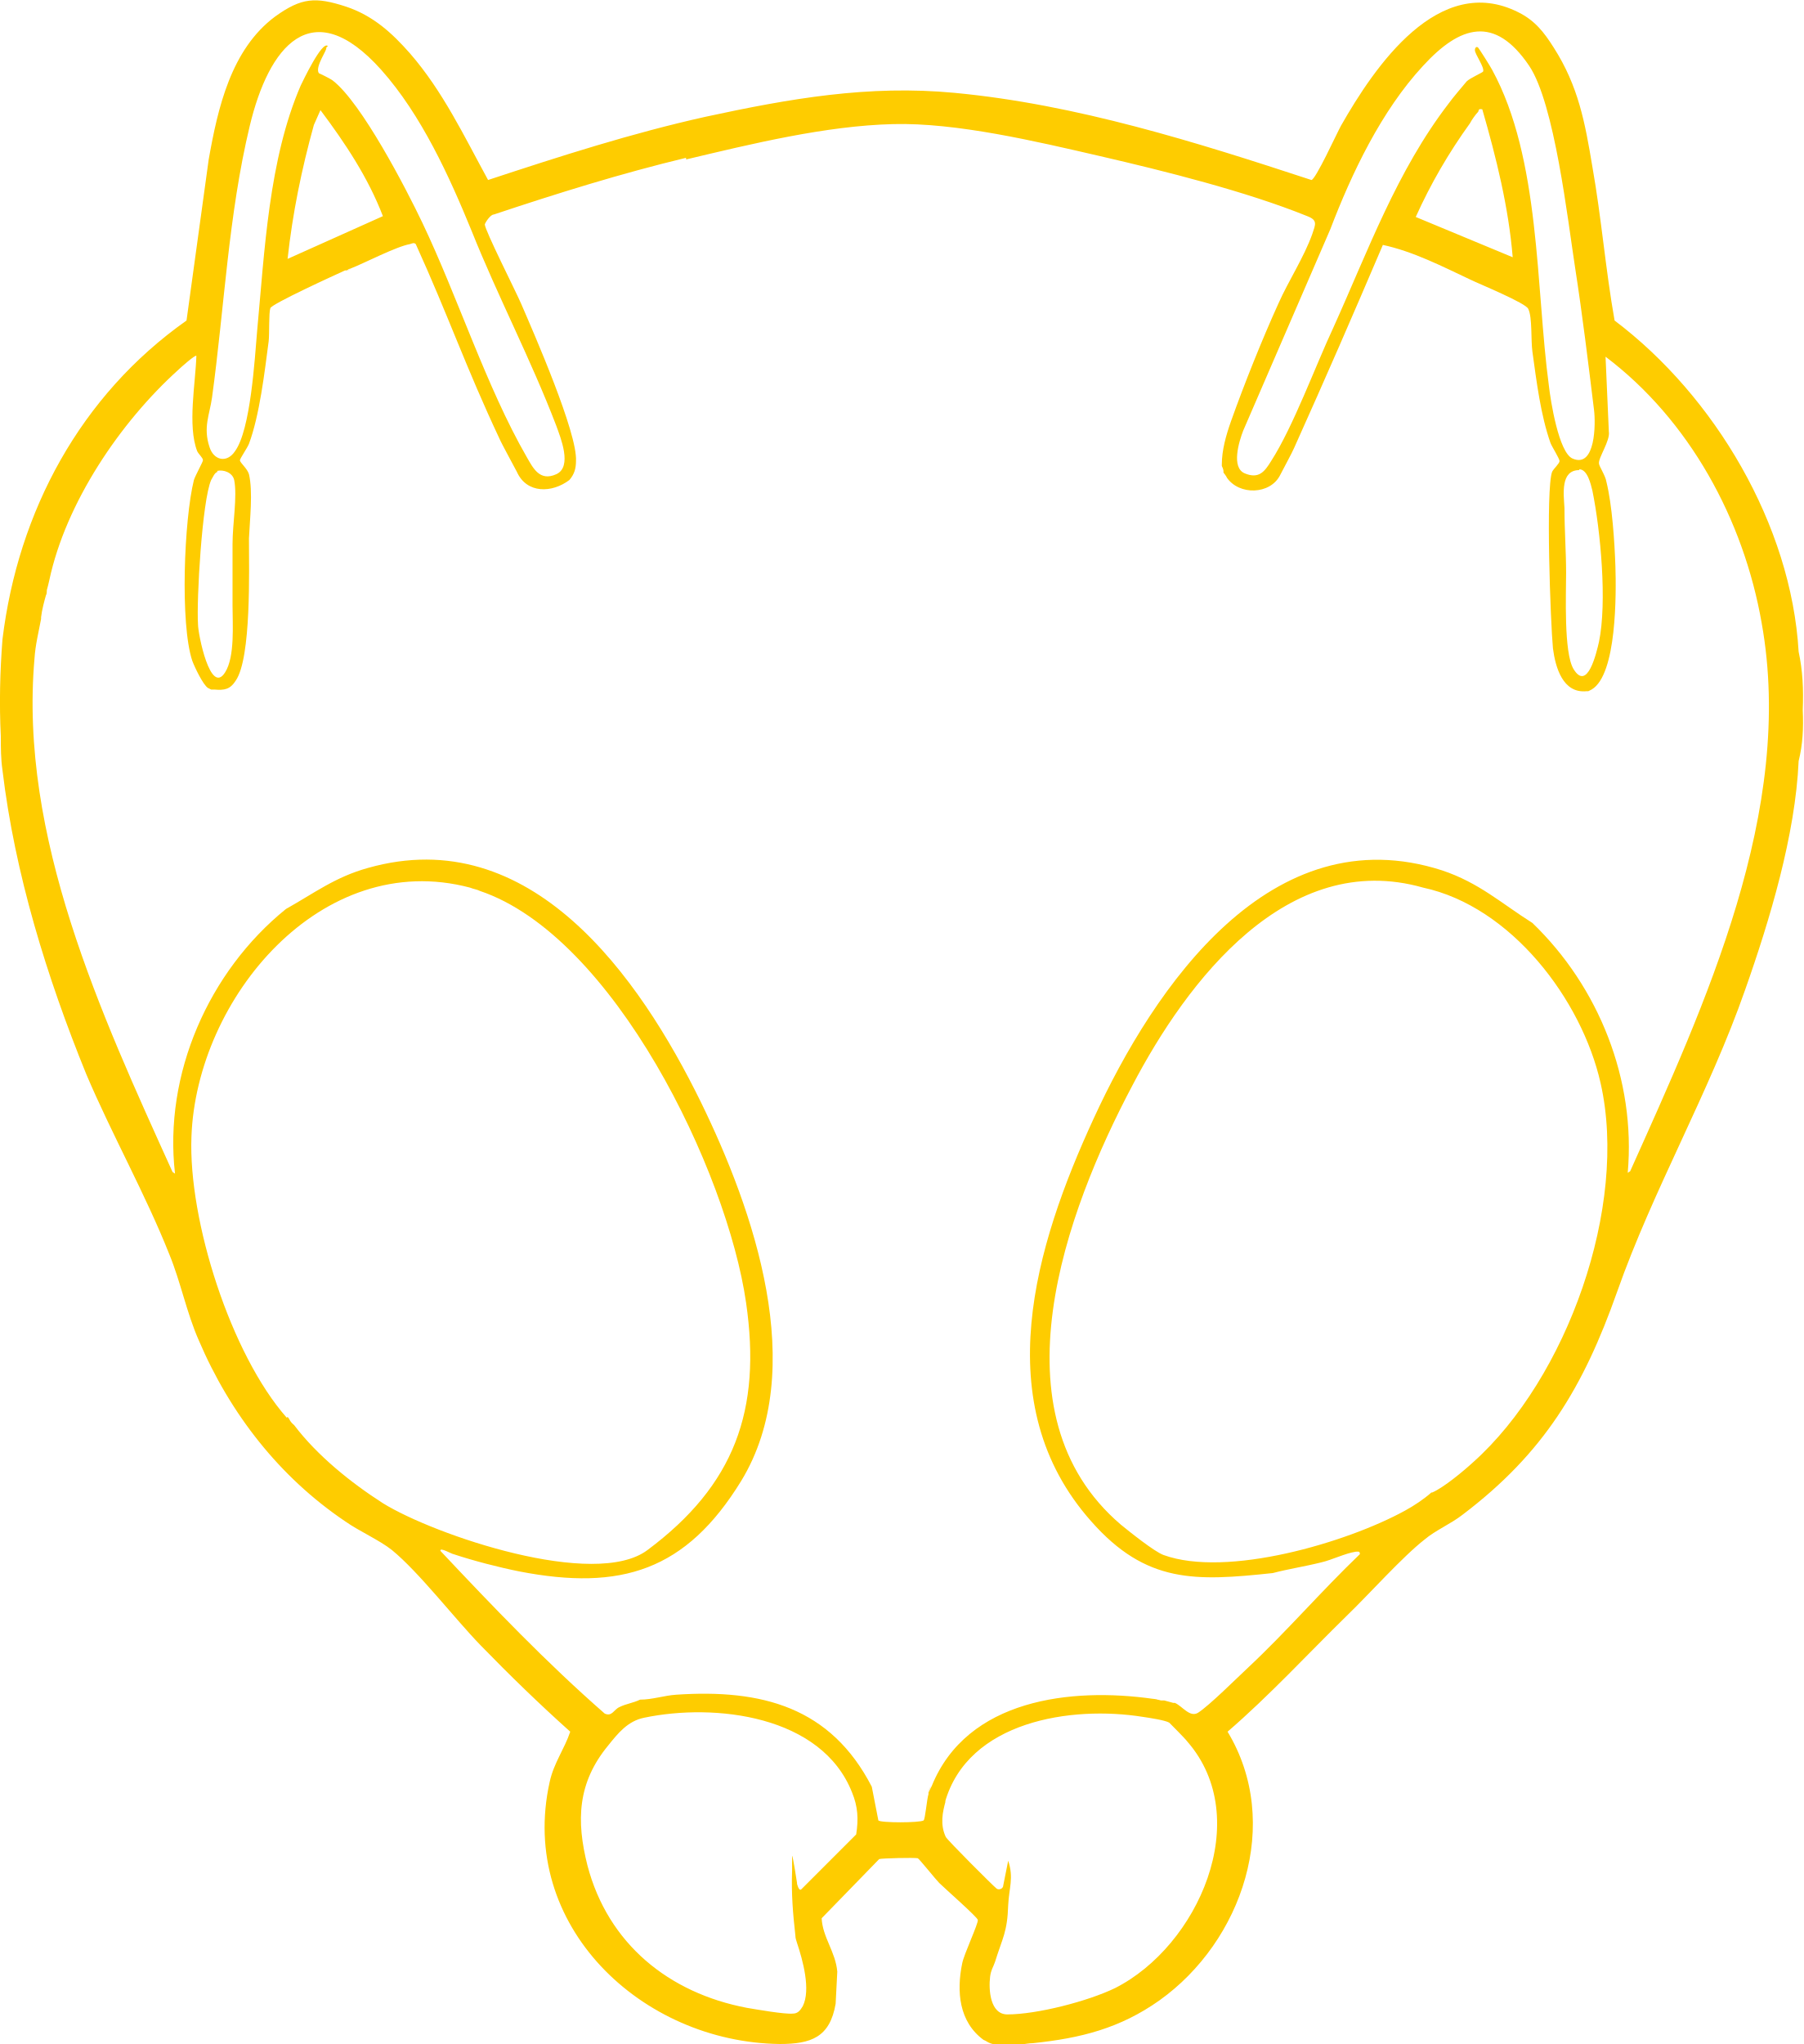
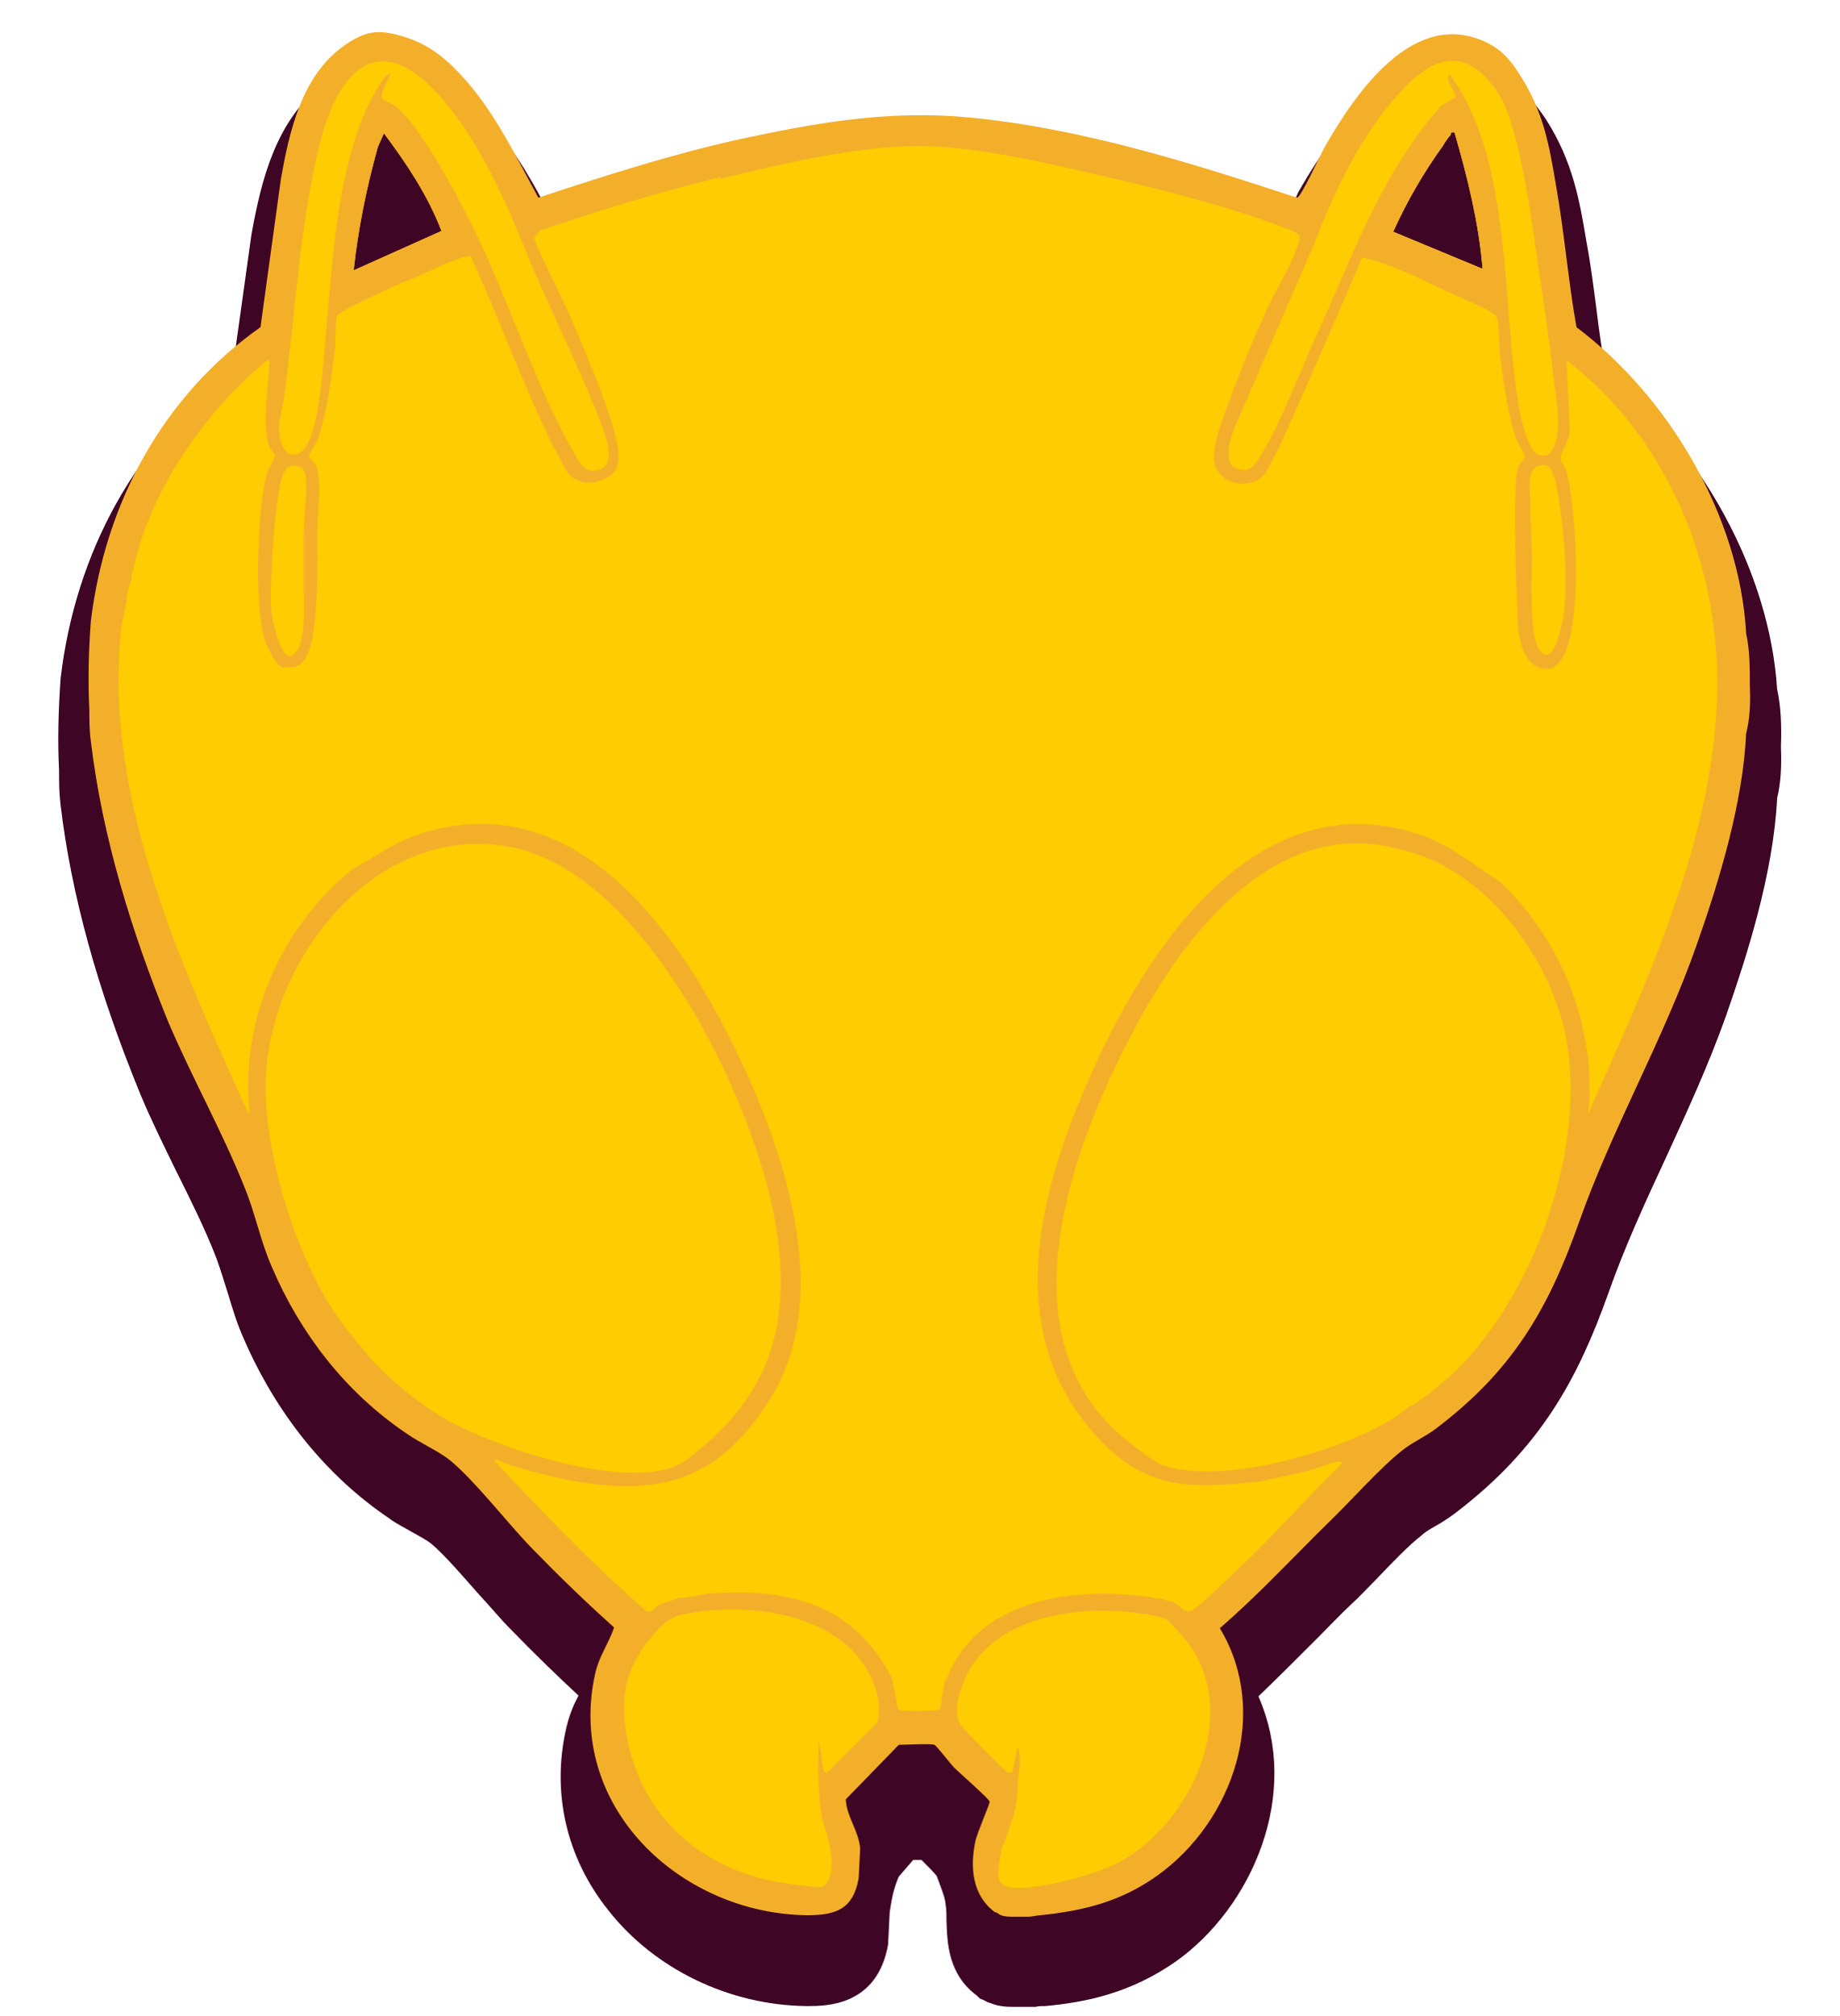
- <svg xmlns="http://www.w3.org/2000/svg" id="Capa_2" version="1.1" viewBox="0 0 219.5 248.7">
+ <svg xmlns="http://www.w3.org/2000/svg" version="1.1" viewBox="0 0 242.9 266.1">
  <defs>
    <style>
      .st0 {
        fill: #fecc00;
      }

      .st1 {
        fill: #eda82b;
      }

      .st2 {
        fill: #f4af2a;
      }
+ 
+       .st3 {
+         fill: #3f0524;
+       }
    </style>
  </defs>
  <g id="Capa_3">
-     <g>
-       <path class="st2" d="M141.2,206.9c-.4,0-.8-.2-1-.2l1,.2Z" />
-       <path class="st2" d="M149,57.2l-.2-.6s.1.4.2.6Z" />
-       <path class="st2" d="M149.4,58l-.4-.6s.3.5.4.6Z" />
-       <path class="st2" d="M42.7,32.7l-.4.2c.1,0,.2-.1.4-.2Z" />
-       <path class="st2" d="M25.8,84.1l-.4-.2s.4.2.4.2Z" />
-       <path class="st1" d="M112.9,218.1l.4-.8c-.1.3-.4.8-.4.8Z" />
-       <path class="st2" d="M193.6,83.9l-.4.2s.4-.2.4-.2Z" />
-       <path class="st0" d="M.3,77.8c1.9-15.6,9.5-29.7,22.4-38.8l2.7-19.6c1.1-6.2,2.7-13.4,8.1-17.4,3.2-2.3,4.9-2.4,8.6-1.2,3.3,1.1,5.6,3.2,7.8,5.7,4,4.6,6.6,10.1,9.5,15.4,8.8-2.9,17.5-5.7,26.5-7.7,10.2-2.2,19.8-3.9,30.3-2.9,14.8,1.4,29.4,6,43.4,10.6.5,0,3.1-5.7,3.6-6.6,4.1-7.2,11.9-18.7,21.6-13.8,2,1,3.1,2.4,4.3,4.3,3,4.7,3.8,9.1,4.7,14.5,1.1,6.2,1.6,12.5,2.7,18.7,12.2,9.2,21.5,24.9,22.4,40.3.5,2.3.6,4.6.5,7.1.1,2.2,0,4.2-.5,6.2-.4,9-3.5,19.3-6.5,27.8-4.4,12.6-11.2,24.3-15.6,36.8-4.1,11.6-8.9,19.6-18.8,27.1-1.4,1.1-3.3,1.9-4.6,3-2.7,2.1-6.8,6.7-9.5,9.3-4.8,4.7-9.4,9.7-14.5,14.1,6.7,11.1,1.8,25.5-8.3,32.7-4.8,3.4-9.6,4.6-15.4,5.2-.4,0-1,.1-1.7.2h-1.8c-.6,0-1.2,0-1.7-.2-.3-.1-.5-.3-.8-.4-3-2.2-3.3-5.9-2.6-9.3.2-1.1,2-4.9,1.9-5.3,0-.3-4.1-3.9-4.7-4.5-.4-.4-2.4-2.9-2.6-3-.4-.1-4.4,0-4.7.1l-7,7.2c.1,2.3,1.7,4.1,1.9,6.5l-.2,3.9c-.7,4.1-3,4.9-6.8,4.9-16.8-.2-31.9-14.4-28-31.9.5-2.3,1.8-4,2.5-6.1-3.8-3.4-7.4-6.9-10.9-10.5-3.2-3.3-7.5-8.9-10.8-11.6-1.5-1.2-4-2.3-5.7-3.5-8-5.4-14-13.1-17.8-22-1.5-3.4-2.2-7.1-3.6-10.5-2.9-7.3-7-14.6-10.1-21.9C5.7,118.9,1.8,106.3.3,93.7c-.2-1.4-.2-2.7-.2-4.1-.2-4-.1-7.9.2-11.8ZM39.7,5.8c.2.2-1.4,2.3-.9,3.1,0,0,1.3.6,1.7.9,3.5,2.7,8.9,13.1,10.9,17.3,4.3,9,7.8,20,12.7,28.5.8,1.4,1.6,3,3.6,2.1s.5-4.5,0-5.9c-3.1-8.1-7.1-15.7-10.3-23.7-2.7-6.6-6.1-14.1-11-19.6-8.5-9.5-13.7-2.8-16,6.8-2.6,10.8-3.1,22.2-4.6,33.1-.3,2.1-1.1,3.6-.3,6,.5,1.6,2.1,2,3.1.5,1.9-2.6,2.4-11.2,2.7-14.7.9-9.6,1.4-20.8,5.3-29.8.2-.4,2.6-5.5,3.3-4.8h0ZM151.3,52.4c-.5,1.3-1.5,4.5.2,5.2s2.4-.2,3.2-1.5c2.7-4.2,5.4-11.6,7.6-16.3,4.2-9.3,7.7-19,14-27.2.5-.7,1.7-2.1,2.2-2.7.4-.4,2-1.1,2-1.2.2-.5-1-2.1-1-2.6,0-.3.2-.5.4-.3.1.1,1.5,2.3,1.7,2.7,5.9,10.8,5.3,26.5,6.9,38.4.2,1.8,1.2,8.2,2.9,8.9,2.8,1.2,2.8-4.3,2.6-5.9-.7-5.7-1.4-11.5-2.3-17.3s-2.5-20-5.6-24.6c-4.2-6.2-8.4-4.9-12.9,0-5.1,5.5-8.7,13.1-11.3,19.9M35,31.5l11.6-5.2c-1.8-4.7-4.6-8.9-7.6-12.9l-.8,1.8c-1.5,5.4-2.6,10.8-3.2,16.3h0ZM180.4,13.3c-.5-.1-.4.1-.5.3-.3.3-.8,1-1,1.4-2.6,3.6-4.8,7.4-6.6,11.4l11.8,4.9c-.5-6.1-2-12.1-3.7-18h0ZM83.5,19.2c-7.9,1.9-15.6,4.3-23.4,6.9-.4,0-1,.9-1.1,1.2,0,.7,3.8,8.2,4.4,9.6,1.6,3.7,6.9,15.8,6.7,19.2,0,.9-.2,1.6-.8,2.3-2.1,1.6-5.2,1.7-6.4-1-.2-.4-1.9-3.5-2.1-4-4.1-8.7-6.2-14.9-10.2-23.7-.2-.2-.4-.1-.7,0-1.7.3-5.5,2.3-7.3,3-.2,0-.3.2-.4.2,0,0-.2,0-.2,0-1.1.5-9,4.1-9.1,4.6-.2.6-.1,3.1-.2,4-.5,3.8-1.1,9-2.4,12.5-.2.5-1.1,1.8-1.1,2,0,.3.9,1,1.1,1.7.5,2.1.1,5.6,0,7.8,0,3.8.3,14.5-1.6,17.3-.7,1.1-1.4,1.2-2.6,1.1-.1,0-.3,0-.4,0,0,0-.4-.2-.4-.2-.6-.4-1.6-2.5-1.9-3.3-1.5-4.5-1-17.2.2-22,.2-.6,1.1-2.2,1.1-2.4,0-.3-.5-.7-.7-1.1-1.2-3.1-.2-8.3-.1-11.6-.1-.2-2,1.5-2.2,1.7-7.1,6.4-13.7,16.2-15.7,25.6-.1.5-.2.8-.3,1.2,0,.1,0,.5-.1.6-.2.7-.5,1.8-.6,2.7v.2c-.3,1.6-.7,3.2-.8,4.8-1.9,21.7,8.1,43.3,16.8,62.5l.3.2c-1.4-12.1,4.1-24.6,13.5-32.2,3.4-1.9,6-3.9,10-5,19.8-5.6,33,13.2,40.5,28.5,6.4,13.1,13.2,32.5,4.9,46.1-6.7,10.9-14.6,13.4-27,11-2.5-.5-5.6-1.3-8-2.1-.2,0-1.7-.9-1.6-.4,6.4,6.8,12.9,13.6,20,19.8.9.4,1.1-.5,1.8-.8.8-.4,1.7-.5,2.5-.9,1.5,0,2.9-.5,4.4-.6,10.4-.7,18.8,1.5,23.8,11.2l.8,4.1c.3.3,5,.3,5.5,0,.2-.1.4-2.6.6-3.2,0,0,0-.1,0-.2,0,0,.3-.6.4-.8,4.3-10.6,17-12,26.9-10.6.2,0,.6.1,1,.2,0,0,.3,0,.4,0,.4.1.7.2,1.1.3,0,0,.1,0,.2,0,.9.4,1.8,1.8,2.8,1.2,1.4-.9,4.7-4.2,6.1-5.5,4.7-4.4,8.9-9.3,13.6-13.8,0-.4-.2-.3-.5-.3-1.3.2-2.9,1-4.2,1.3-2,.5-4,.8-5.9,1.3-9.4,1-15.4,1.3-22.1-6.3-12.7-14.3-6.8-33.6.3-49,7.4-16.1,21.6-36.9,42.4-30.2,4.5,1.5,7.2,4,11,6.4,8.1,7.8,12.6,19.1,11.6,30.4l.3-.2c9.1-20.3,20.1-43.9,16-66.7-2.2-12.6-8.8-24.7-19-32.4l.4,9.1c.2,1.1-1.3,3.2-1.2,3.9,0,.3.8,1.5.9,2.2.7,2.8,1,7.3,1.1,10.3.1,3.2.2,13.2-2.9,15,0,0-.4.2-.4.2,0,0-.1,0-.2,0-2.9.3-3.8-2.9-4.1-5.2-.3-3.1-.9-19.4-.1-21.5.2-.4.9-1,.9-1.3s-.9-1.7-1.1-2.2c-1.2-3.4-1.7-7.5-2.2-11.1-.2-1.4,0-4.2-.5-5.2-.2-.7-6.1-3.1-7.1-3.6-3.4-1.6-6.9-3.4-10.6-4.2-3.8,8.9-6.8,15.8-10.8,24.7-.2.5-1.4,2.7-1.7,3.3-1.2,2.4-5,2.5-6.5.3,0-.1-.4-.6-.4-.6,0,0,0-.1,0-.2,0-.2-.2-.6-.2-.6v-.2c0-1.7.5-3.5,1.1-5.2,1.6-4.5,3.8-10,5.8-14.4,1.2-2.7,3.1-5.6,4.1-8.4.4-1.2.7-1.7-.6-2.2-7.4-3-17.4-5.5-25.2-7.3s-17.5-4.1-25.2-3.9c-8.2.2-17.2,2.4-25.2,4.3h0ZM192.2,57.2c-2.3,0-1.9,2.9-1.8,4.6,0,2.7.2,5.3.2,7.9s-.3,9.7.9,11.7c1.7,2.8,2.8-2,3.1-3.3,1-4.8.2-13.5-.8-18.4-.2-.8-.6-2.6-1.6-2.6ZM26.5,57.4c-.4.1-.6.7-.8,1-1.1,2.5-1.8,14.6-1.6,17.6,0,1.1,1.5,8.7,3.3,5.8,1.2-1.9.9-5.8.9-8.1,0-2.6,0-5,0-7.5s.6-5.8.2-7.8c-.2-.9-1.3-1.3-2.1-1.1h0ZM35,172.4c.3.3.2.5.8,1,2.8,3.7,6.9,7,10.8,9.5,6.3,3.9,25.8,10.5,32.2,5.7,10.6-7.9,13.9-17,12-30.1-2.3-16-16.1-44.6-32.4-50.1-.4-.2-.7-.2-1.2-.4-18.1-4.8-33.3,13.5-33.9,30.3-.4,10.2,4.8,26.5,11.6,34.2h0ZM174.3,181.6c1.4-.6,3.8-2.6,5-3.7,11.4-10.2,18.9-31.1,15.5-46.1-2.3-10.2-10.9-21.5-21.6-23.8-16.5-4.7-28.7,11.3-35.4,24.1-8.1,15.3-17.2,39.9-1.4,53.4,1.1.9,4.1,3.3,5.2,3.7,7.7,2.8,22.3-1.5,29.4-5.4,1.1-.6,2.3-1.4,3.2-2.2h0ZM97,229.2s.2.9.5.7l6.7-6.7c.3-1.9.2-3.4-.5-5.1-3.7-9.4-16.7-10.9-25.3-9.1-2,.4-3.2,1.9-4.4,3.4-3.7,4.5-3.9,9.1-2.5,14.6,2.5,9.5,9.9,15.5,19.4,17.3,1.2.2,4.6.8,5.6.7.6,0,.9-.4,1.2-.9,1-2,0-5.6-.7-7.7-.1-.3-.2-.6-.2-.9-.3-2.7-.5-5-.4-7.9v-1.8c.1,0,.6,3.3.6,3.3h0ZM115.1,219.1c-.4,1.4-.7,2.9,0,4.4.2.4,5.8,6,6.2,6.3h0c.3.2.8,0,.8-.4l.6-3c.7,2.1.1,3.3,0,5.4-.1,3.3-.7,4-1.6,6.9-.2.6-.5,1-.6,1.8-.2,1.6,0,4.6,2.1,4.6,3.6,0,9.8-1.6,13.1-3.2,10.1-5.1,17-20.6,8.8-30-.2-.3-2.1-2.2-2.2-2.3-.5-.3-2.5-.6-3.2-.7-8.7-1.4-21.3.5-24.1,10.4h0Z" />
+     <path class="st3" d="M133.9,265c-.8,0-1.9,0-3.1-.5-.4-.1-.7-.3-.9-.4l-.5-.2-.4-.4c-3.8-2.8-3.9-7-4-9.8,0-.8,0-1.5-.1-2.1-.1-1-.3-1.5-1.2-3.9-.4-.5-1.3-1.4-2-2.1-.4,0-.8,0-1.1,0l-1.9,2.2c-.6,1.4-.9,2.6-1.2,4.7l-.2,4v.2c-1.4,8.2-8.2,8.2-10.7,8.2-10.3-.1-20.2-4.9-26.3-12.7-5.5-6.9-7.5-15.5-5.5-24.1.4-1.7,1-3.1,1.6-4.2-2.9-2.7-5.9-5.6-9-8.8-1.3-1.3-2.6-2.9-4.1-4.5-2.3-2.6-4.6-5.3-6.4-6.8-.5-.4-1.6-1-2.5-1.5-1-.6-2.1-1.1-3-1.8-8.3-5.6-14.9-13.8-19.2-23.7-.9-2-1.5-4-2.1-6-.5-1.6-1-3.2-1.5-4.6-1.5-3.9-3.5-7.9-5.4-11.7-1.6-3.3-3.3-6.7-4.7-10.1-5.7-13.9-9.1-26.4-10.5-38.1-.2-1.6-.2-3-.2-4.6-.2-3.8-.1-7.7.2-12.1,2-16.9,10.1-31.3,22.7-40.7l2.5-17.9c1.3-7.2,3.2-15.2,9.7-20.1,2.7-1.9,4.8-2.7,7.2-2.7s2.9.3,5,1c4.4,1.5,7.2,4.2,9.6,6.9,3.6,4.1,6.1,8.7,8.4,13.2,7.2-2.4,15.5-4.9,23.7-6.8,9.4-2,16.9-3.3,24.9-3.3s4.5.1,6.6.3c14.1,1.3,28.1,5.5,41.3,9.8.4-.8.8-1.6,1-2.1.4-.8.7-1.4.8-1.7,6.5-11.5,13.2-17,20.4-17s4.4.5,6.5,1.6c3,1.5,4.6,3.8,5.9,5.7,3.5,5.5,4.4,10.6,5.3,16,.6,3.2,1,6.4,1.4,9.5.3,2.5.7,5.1,1.1,7.7,12.8,10.3,21.7,26.6,22.7,42,.5,2.3.6,4.7.5,7.6.1,2.6,0,4.7-.5,6.8-.5,10.1-4.1,21.1-6.7,28.6-2.3,6.5-5.2,12.8-8,18.9-2.7,5.8-5.5,11.9-7.6,17.9-4,11.2-8.9,20.4-20.2,29-.8.6-1.7,1.2-2.6,1.7-.7.4-1.4.8-1.8,1.2-1.7,1.3-4,3.7-6,5.8-1.2,1.2-2.3,2.4-3.3,3.3-1.5,1.4-2.9,2.9-4.4,4.4-2.6,2.6-5.2,5.2-7.9,7.8,5.7,13-.9,27.9-10.9,35-6,4.2-11.9,5.4-17.3,5.9h-.2s-.2,0-.2,0c-.1,0-.5,0-.8.1h-.7c0,0-2.1,0-2.1,0ZM190.9,37.1c-.2-.8-.3-1.6-.5-2.4-.3.6-.7,1.2-1,1.8l1.5.6ZM52.1,34.7c-.2.8-.3,1.5-.5,2.3l1.4-.6c-.3-.6-.6-1.1-.9-1.7Z" />
+   </g>
+   <g id="Capa_2">
+     <path class="st0" d="M222.6,63.9l-16.9-19.4c-.8-19.1-3.3-35.4-13.4-38.3-9.1,3.4-15.7,10.6-19.1,22.7-16.9-6.4-35-10.5-54.8-11.4-17.4,3.1-33.9,6.7-48.4,11.3-7.2-15-14.3-23.7-21.3-22.6-8.6,6.2-11.6,19.8-11.3,37.6-7.5,5.2-13.3,11.3-16.8,18.5-10.8,19.7-11.9,45.9,12.1,88.8,12.4,40.8,13.6,23,49.6,61.7-5.7,21.2-.9,36.5,28.1,37.9,2-4.4,1.3-9.3-.8-14.5l8.7-8.2,6.5.2,7.2,7.8-1.8,13.4c29.3,6.5,38-20.7,28-34.9,20.2-20.1,43.5-31.9,50.7-63,24.9-38.7,22.2-64.4,13.5-87.5ZM46.7,35.7c.6-5.5,1.7-10.9,3.2-16.3l.8-1.8c3,4,5.8,8.2,7.6,12.9l-11.6,5.2ZM184,30.6c1.8-4,4-7.8,6.6-11.4.2-.4.7-1.1,1-1.4,0-.2,0-.4.5-.3,1.7,5.9,3.2,11.9,3.7,18l-11.8-4.9Z" />
+     <path class="st0" d="M62,31.6c-6.6,2.4-12.6,5.1-18,8.1" />
+     <g id="Capa_31" data-name="Capa_3">
+       <g>
+         <path class="st2" d="M152.9,211.1c-.4,0-.8-.2-1-.2l1,.2Z" />
+         <path class="st2" d="M160.7,61.4l-.2-.6s.1.4.2.6Z" />
+         <path class="st2" d="M161.1,62.2l-.4-.6s.3.5.4.6Z" />
+         <path class="st2" d="M54.4,36.9l-.4.2c0,0,.2,0,.4-.2Z" />
+         <path class="st2" d="M37.5,88.3l-.4-.2.4.2Z" />
+         <path class="st1" d="M124.6,222.3l.4-.8c0,.3-.4.8-.4.8Z" />
+         <path class="st2" d="M205.3,88.1l-.4.2.4-.2Z" />
+       </g>
    </g>
+     <path class="st2" d="M230.6,83.5c-.9-15.4-10.2-31.1-22.4-40.3-1.1-6.2-1.6-12.5-2.7-18.7-.9-5.4-1.7-9.8-4.7-14.5-1.2-1.9-2.3-3.3-4.3-4.3-9.7-4.9-17.5,6.6-21.6,13.8-.5.9-3.1,6.6-3.6,6.6-14-4.6-28.6-9.2-43.4-10.6-10.5-1-20.1.7-30.3,2.9-9,2-17.7,4.8-26.5,7.7-2.9-5.3-5.5-10.8-9.5-15.4-2.2-2.5-4.5-4.6-7.8-5.7-3.7-1.2-5.4-1.1-8.6,1.2-5.4,4-7,11.2-8.1,17.4l-2.7,19.6c-12.9,9.1-20.5,23.2-22.4,38.8-.3,3.9-.4,7.8-.2,11.8,0,1.4,0,2.7.2,4.1,1.5,12.6,5.4,25.2,10.2,37,3.1,7.3,7.2,14.6,10.1,21.9,1.4,3.4,2.1,7.1,3.6,10.5,3.8,8.9,9.8,16.6,17.8,22,1.7,1.2,4.2,2.3,5.7,3.5,3.3,2.7,7.6,8.3,10.8,11.6,3.5,3.6,7.1,7.1,10.9,10.5-.7,2.1-2,3.8-2.5,6.1-3.9,17.5,11.2,31.7,28,31.9,3.8,0,6.1-.8,6.8-4.9l.2-3.9c-.2-2.4-1.8-4.2-1.9-6.5l7-7.2c.3,0,4.3-.2,4.7,0,.2,0,2.2,2.6,2.6,3,.6.6,4.7,4.2,4.7,4.5,0,.4-1.7,4.2-1.9,5.3-.7,3.4-.4,7.1,2.6,9.3.3,0,.5.3.8.4.5.2,1.1.2,1.7.2h1.8c.7,0,1.3-.2,1.7-.2,5.8-.6,10.6-1.8,15.4-5.2,10.1-7.2,15-21.6,8.3-32.7,5.1-4.4,9.7-9.4,14.5-14.1,2.7-2.6,6.8-7.2,9.5-9.3,1.3-1.1,3.2-1.9,4.6-3,9.9-7.5,14.7-15.5,18.8-27.1,4.4-12.5,11.2-24.2,15.6-36.8,3-8.5,6.1-18.8,6.5-27.8.5-2,.6-4,.5-6.2,0-2.5,0-4.8-.5-7.1ZM184.9,12.2c4.5-4.9,8.7-6.2,12.9,0,3.1,4.6,4.7,18.8,5.6,24.6.9,5.8,1.6,11.6,2.3,17.3.2,1.6.2,7.1-2.6,5.9-1.7-.7-2.7-7.1-2.9-8.9-1.6-11.9-1-27.6-6.9-38.4-.2-.4-1.6-2.6-1.7-2.7-.2-.2-.4,0-.4.3,0,.5,1.2,2.1,1,2.6,0,0-1.6.8-2,1.2-.5.6-1.7,2-2.2,2.7-6.3,8.2-9.8,17.9-14,27.2-2.2,4.7-4.9,12.1-7.6,16.3-.8,1.3-1.5,2.2-3.2,1.5-1.7-.7-.7-3.9-.2-5.2l10.6-24.5c2.6-6.8,6.2-14.4,11.3-19.9ZM202.1,66c-.1-1.7-.5-4.6,1.8-4.6h0c1-.1,1.4,1.7,1.6,2.5,1,4.9,1.8,13.6.8,18.4-.3,1.3-1.4,6.1-3.1,3.3-1.2-2-.9-9.1-.9-11.7s-.2-5.2-.2-7.9ZM195.8,35.5l-11.8-4.9c1.8-4,4-7.8,6.6-11.4.2-.4.7-1.1,1-1.4,0-.2,0-.4.5-.3,1.7,5.9,3.2,11.9,3.7,18ZM37.5,52.6c1.5-10.9,2-22.3,4.6-33.1,2.3-9.6,7.5-16.3,16-6.8,4.9,5.5,8.3,13,11,19.6,3.2,8,7.2,15.6,10.3,23.7.5,1.4,2,5,0,5.9s-2.8-.7-3.6-2.1c-4.9-8.5-8.4-19.5-12.7-28.5-2-4.2-7.4-14.6-10.9-17.3-.4-.3-1.7-.9-1.7-.9-.5-.8,1.1-2.9.9-3.1l.2-.2c-.7-.7-3.1,4.4-3.3,4.8-3.9,9-4.4,20.2-5.3,29.8-.3,3.5-.8,12.1-2.7,14.7-1,1.5-2.6,1.1-3.1-.5-.8-2.4,0-3.9.3-6ZM58.3,30.5l-11.6,5.2c.6-5.5,1.7-10.9,3.2-16.3l.8-1.8c3,4,5.8,8.2,7.6,12.9ZM39.1,86c-1.8,2.9-3.3-4.7-3.3-5.8-.2-3,.5-15.1,1.6-17.6.2-.3.4-.9.8-1h0c.8-.3,1.9,0,2.1,1,.4,2-.2,5.3-.2,7.8v7.5c0,2.3.3,6.2-.9,8.1ZM58.3,187.1c-3.9-2.5-8-5.8-10.8-9.5-.6-.5-.5-.7-.8-1h0c-6.8-7.6-12-23.9-11.6-34.1.6-16.8,15.8-35.1,33.9-30.3.5.2.8.2,1.2.4,16.3,5.5,30.1,34.1,32.4,50.1,1.9,13.1-1.4,22.2-12,30.1-6.4,4.8-25.9-1.8-32.2-5.7ZM115.9,227.4l-6.7,6.7c-.3.2-.5-.7-.5-.7h0c0,0-.5-3.4-.6-3.4v1.8c-.1,2.9,0,5.2.4,7.9,0,.3.1.6.2.9.7,2.1,1.7,5.7.7,7.7-.3.5-.6.9-1.2.9-1,0-4.4-.5-5.6-.7-9.5-1.8-16.9-7.8-19.4-17.3-1.4-5.5-1.2-10.1,2.5-14.6,1.2-1.5,2.4-3,4.4-3.4,8.6-1.8,21.6-.3,25.3,9.1.7,1.7.8,3.2.5,5.1ZM147.4,246.1c-3.3,1.6-9.5,3.2-13.1,3.2s-2.3-3-2.1-4.6c0-.8.4-1.2.6-1.8.9-2.9,1.5-3.6,1.6-6.9,0-2.1.7-3.3,0-5.4l-.6,3c0,.4-.5.6-.8.4-.4-.3-6-5.9-6.2-6.3-.7-1.5-.4-3,0-4.4v.2c2.7-9.9,15.3-11.8,24-10.4.7,0,2.7.4,3.2.7.1,0,2,2,2.2,2.3,8.2,9.4,1.3,24.9-8.8,30ZM191,182.1c-1.2,1.1-3.6,3.1-5,3.7h0c-.9.8-2.1,1.6-3.2,2.2-7.1,3.9-21.7,8.2-29.4,5.4-1.1-.4-4.1-2.8-5.2-3.7-15.8-13.5-6.7-38.1,1.4-53.4,6.7-12.8,18.9-28.8,35.4-24.1,10.7,2.3,19.3,13.6,21.6,23.8,3.4,15-4.1,35.9-15.5,46.1ZM210.1,146.7l-.3.2c1-11.3-3.5-22.6-11.6-30.4-3.8-2.4-6.5-4.9-11-6.4-20.8-6.7-35,14.1-42.4,30.2-7.1,15.4-13,34.7-.3,49,6.7,7.6,12.7,7.3,22.1,6.3,1.9-.5,3.9-.8,5.9-1.3,1.3-.3,2.9-1.1,4.2-1.3.3,0,.5,0,.5.3-4.7,4.5-8.9,9.4-13.6,13.8-1.4,1.3-4.7,4.6-6.1,5.5-1,.6-1.9-.8-2.8-1.2h-.2c-.4,0-.7-.2-1.1-.3h-.4c-.4,0-.8-.2-1-.2-9.9-1.4-22.6,0-26.9,10.6-.1.2-.4.8-.4.8v.2c-.2.6-.4,3.1-.6,3.2-.5.3-5.2.3-5.5,0l-.8-4.1c-5-9.7-13.4-11.9-23.8-11.2-1.5.1-2.9.6-4.4.6-.8.4-1.7.5-2.5.9-.7.3-.9,1.2-1.8.8-7.1-6.2-13.6-13-20-19.8,0-.5,1.4.4,1.6.4,2.4.8,5.5,1.6,8,2.1,12.4,2.4,20.3,0,27-11,8.3-13.6,1.5-33-4.9-46.1-7.5-15.3-20.7-34.1-40.5-28.5-4,1.1-6.6,3.1-10,5-9.4,7.6-14.9,20.1-13.5,32.2l-.3-.2c-8.7-19.2-18.7-40.8-16.8-62.5,0-1.6.5-3.2.8-4.8v-.2c0-.9.4-2,.6-2.7.1-.1.1-.5.1-.6,0-.4.2-.7.3-1.2,2-9.4,8.6-19.2,15.7-25.6.2-.2,2.1-1.9,2.2-1.7-.1,3.3-1.1,8.5,0,11.6.2.4.7.8.7,1.1s-.9,1.8-1.1,2.4c-1.2,4.8-1.7,17.5-.2,22,.3.8,1.3,2.9,1.9,3.3l.4.2h.4c1.2,0,1.9,0,2.6-1.1,1.9-2.8,1.6-13.5,1.6-17.3.1-2.2.5-5.7,0-7.8-.2-.7-1.1-1.4-1.1-1.7s.9-1.5,1.1-2c1.3-3.5,1.9-8.7,2.4-12.5,0-.9,0-3.4.2-4,0-.5,8-4.1,9.1-4.6h.2c0,0,.2-.2.4-.2,1.8-.7,5.6-2.7,7.3-3,.3,0,.5-.2.7,0,4,8.8,6.1,15,10.2,23.7.2.5,1.9,3.6,2.1,4,1.2,2.7,4.3,2.6,6.4,1,.6-.7.8-1.4.8-2.3.2-3.4-5.1-15.5-6.7-19.2-.6-1.4-4.4-8.9-4.4-9.6,0-.3.7-1.2,1.1-1.2,7.8-2.6,15.5-5,23.4-6.9v.2c8-1.9,17-4.1,25.2-4.3,7.7-.2,17.4,2.1,25.2,3.9,7.8,1.8,17.8,4.3,25.2,7.3,1.3.5,1,1,.6,2.2-1,2.8-2.9,5.7-4.1,8.4-2,4.4-4.2,9.9-5.8,14.4-.6,1.7-1.1,3.5-1.1,5.2v.2s.2.4.2.6v.2s.4.5.4.6c1.5,2.2,5.3,2.1,6.5-.3.3-.6,1.5-2.8,1.7-3.3,4-8.9,7-15.8,10.8-24.7,3.7.8,7.2,2.6,10.6,4.2,1,.5,6.9,2.9,7.1,3.6.5,1,.3,3.8.5,5.2.5,3.6,1,7.7,2.2,11.1.2.5,1.1,1.9,1.1,2.2s-.7.9-.9,1.3c-.8,2.1-.2,18.4,0,21.5.3,2.3,1.2,5.5,4.1,5.2h.2l.4-.2c3.1-1.8,3-11.8,2.9-15-.1-3-.4-7.5-1.1-10.3,0-.7-.9-1.9-.9-2.2-.1-.7,1.4-2.8,1.2-3.9l-.4-9.1c10.2,7.7,16.8,19.8,19,32.4,4.1,22.8-6.9,46.4-16,66.7Z" />
  </g>
</svg>
